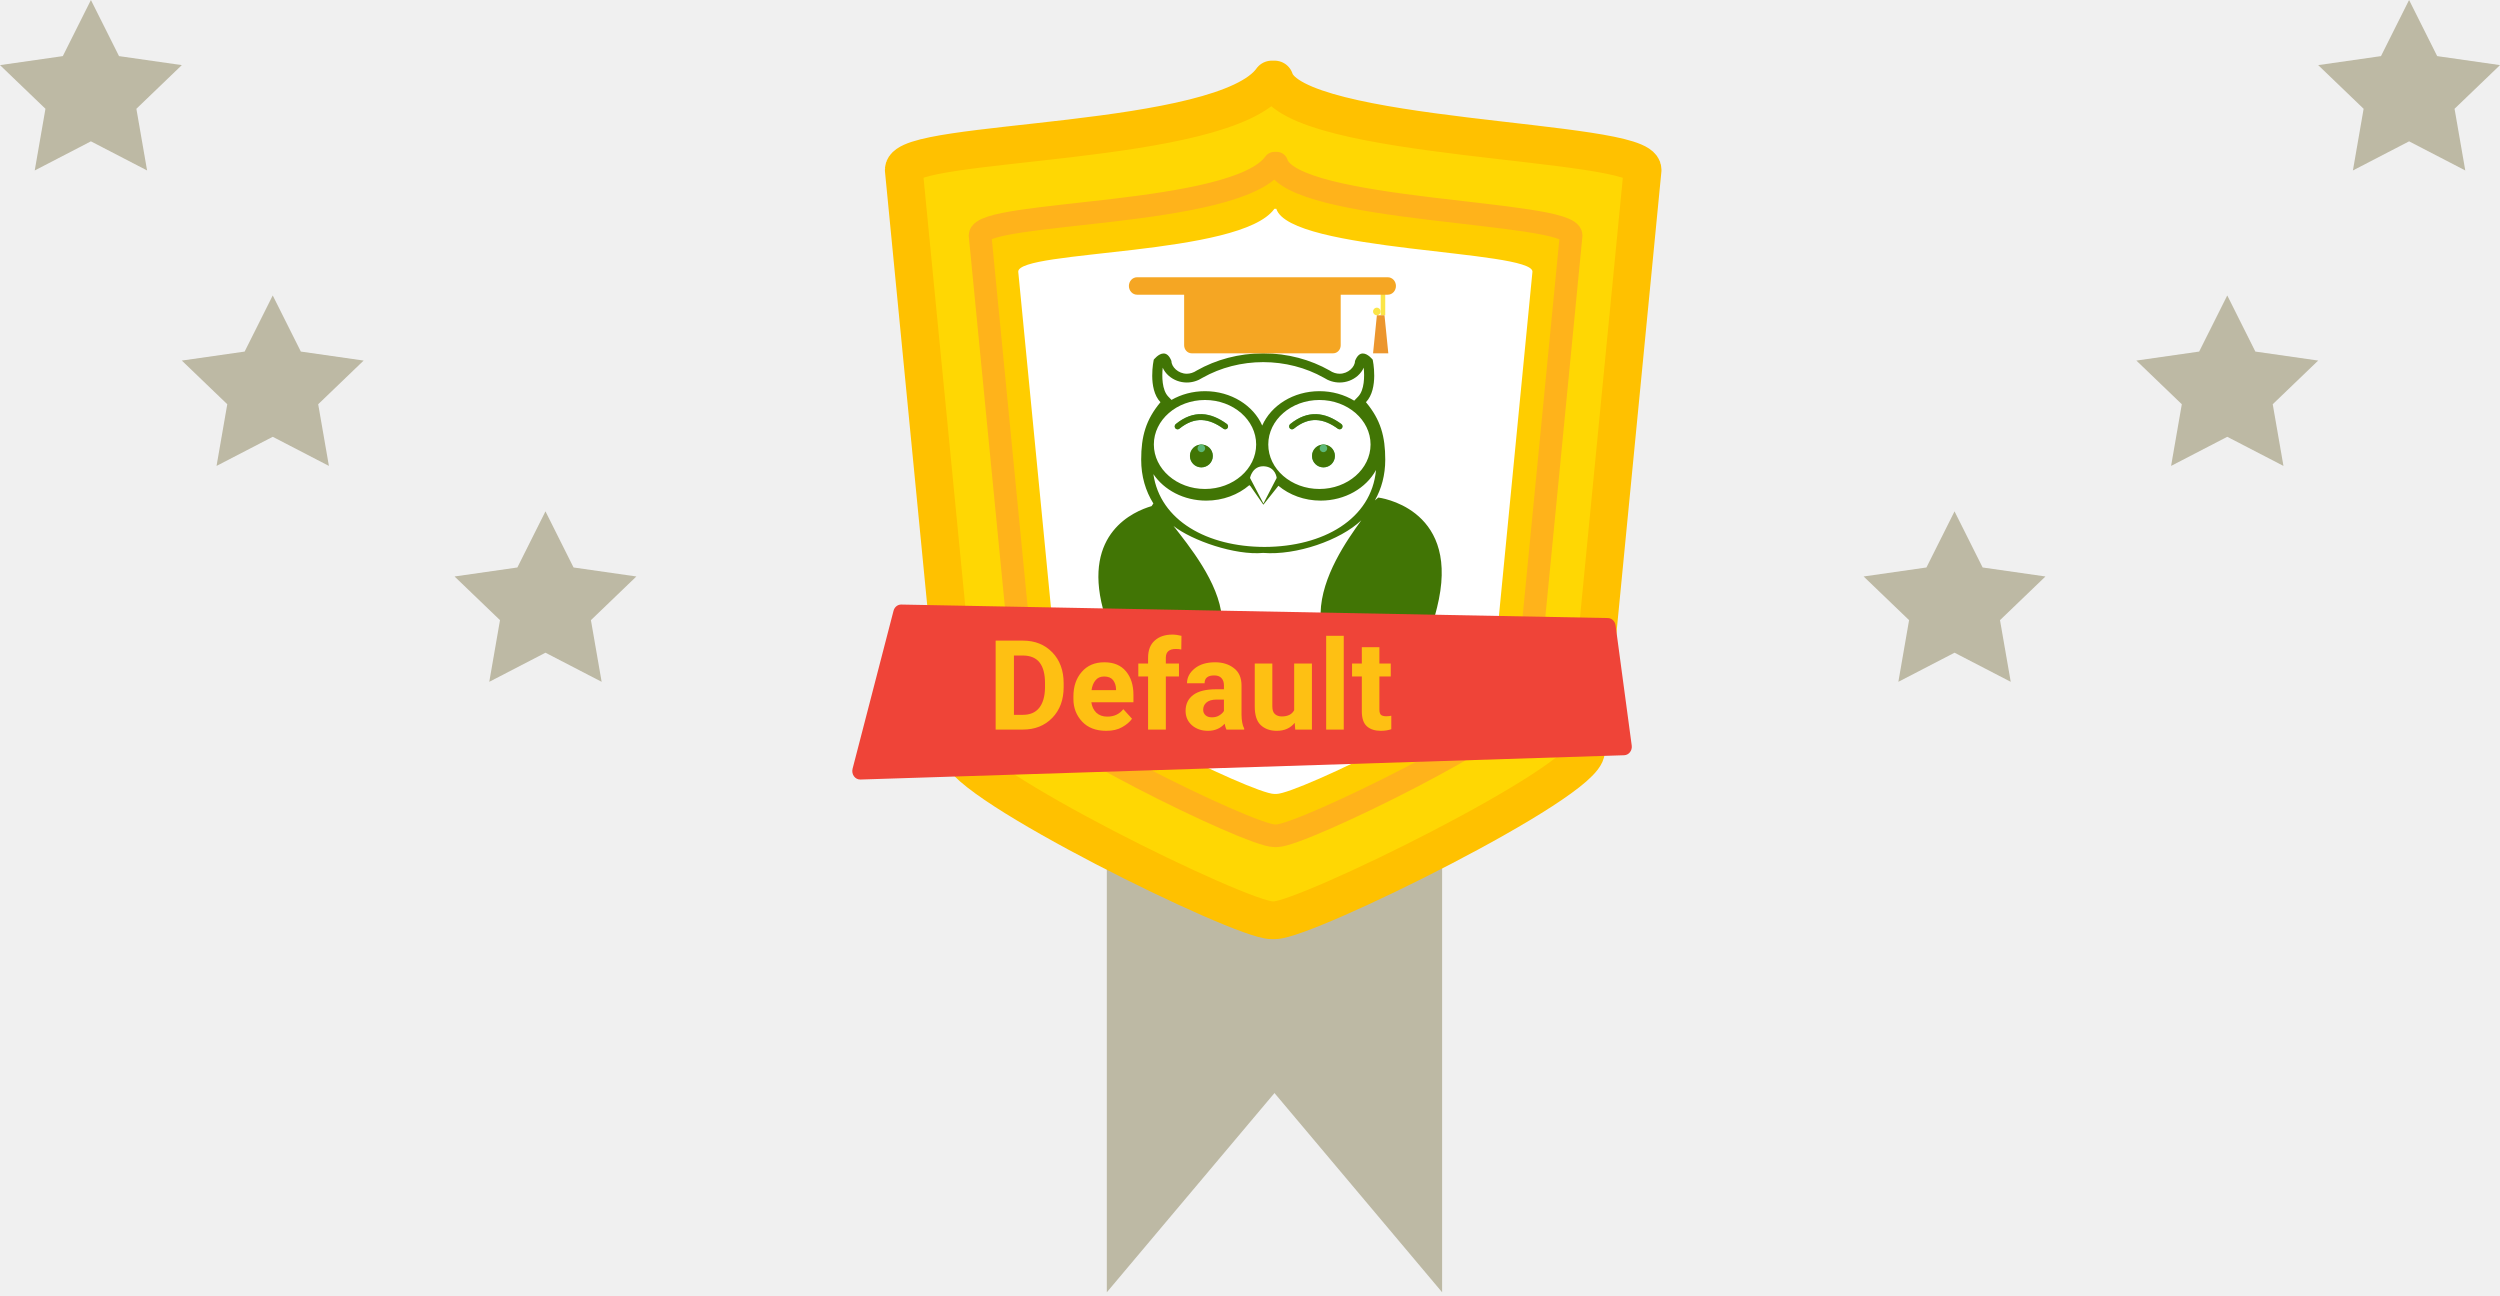
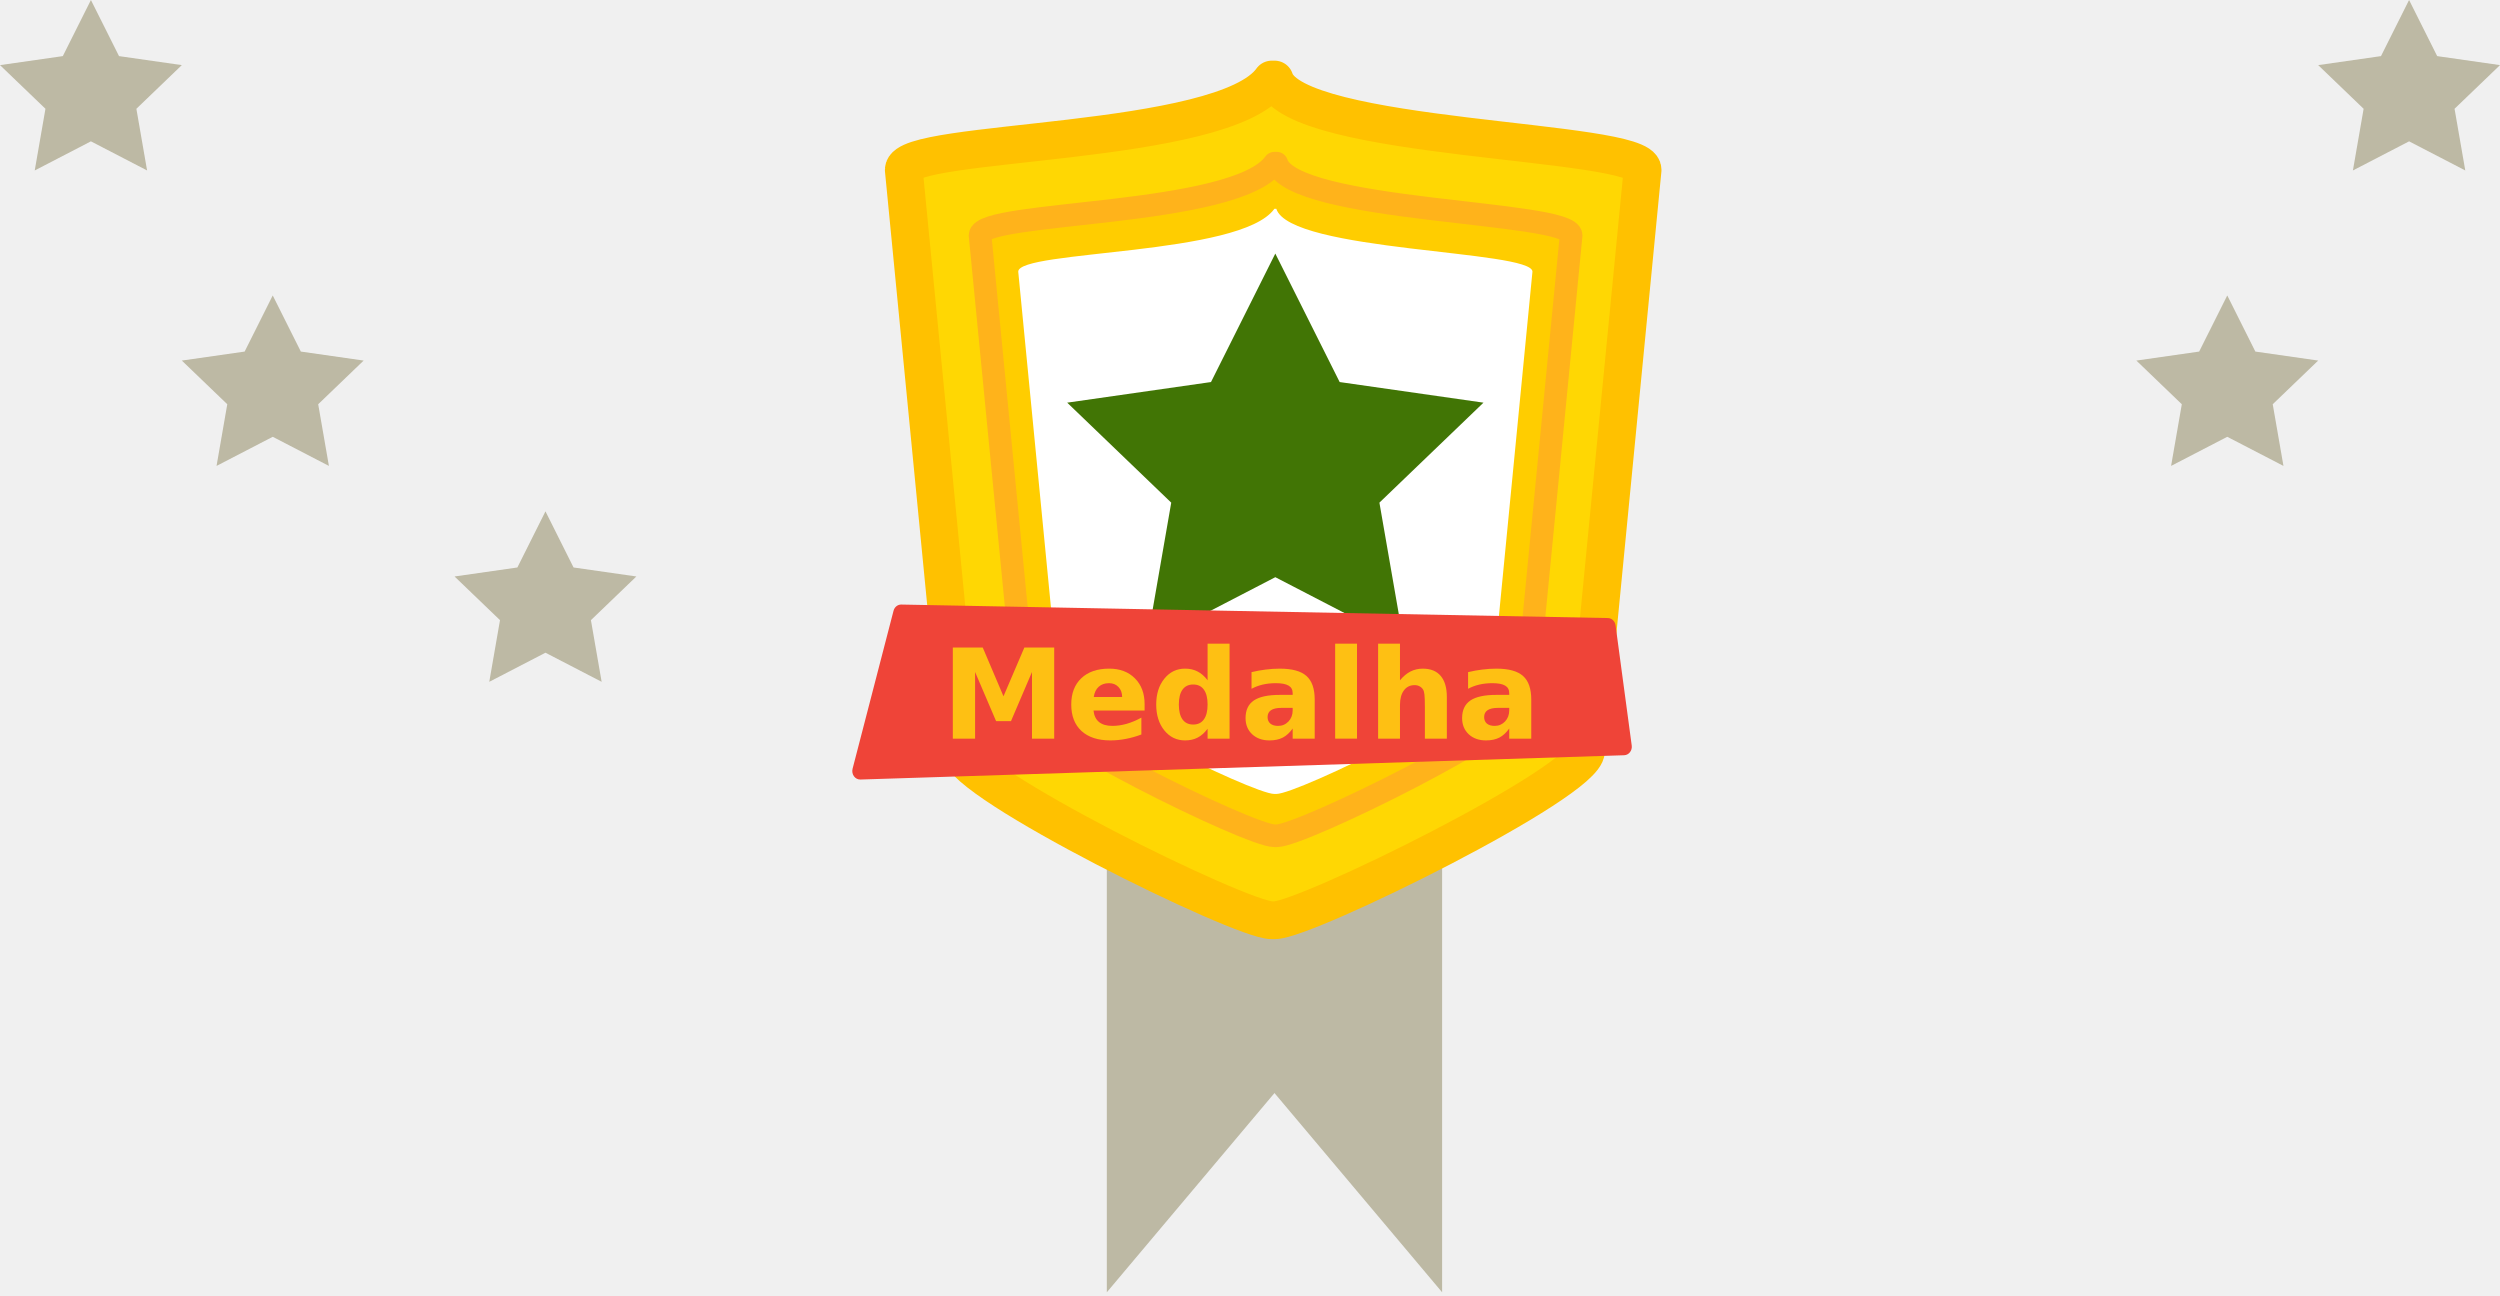
<svg xmlns="http://www.w3.org/2000/svg" width="220px" height="114px" viewBox="0 0 220 114" version="1.1" id="svg48">
  <defs id="defs6" />
  <g id="Page-1" stroke="none" stroke-width="1" fill="none" fill-rule="evenodd">
    <g id="Group-7-Copy-4" style="fill:#4f4200;fill-opacity:0.318">
      <polygon style="fill:#4f4200;fill-opacity:0.318" points="3.056,15 4,9.573 0,5.73 5.528,4.938 8.001,0 10.473,4.938 16,5.73 12.001,9.573 12.944,15 8.001,12.438 " id="Fill-12" />
      <polygon style="fill:#4f4200;fill-opacity:0.318" points="19.056,41 20,35.573 16,31.73 21.528,30.938 24.001,26 26.473,30.938 32,31.73 28.001,35.573 28.944,41 24.001,38.438 " id="Fill-12-Copy" />
      <polygon style="fill:#4f4200;fill-opacity:0.318" points="43.056,60 44,54.573 40,50.73 45.528,49.938 48.001,45 50.473,49.938 56,50.73 52.001,54.573 52.944,60 48.001,57.438 " id="Fill-12-Copy-2" />
    </g>
    <polygon style="fill:#4f4200;fill-opacity:0.318" points="37.154,89.188 51.907,106.72 51.907,30.8 22.4,30.8 22.4,106.72 " id="Fill-85-Copy" transform="translate(75,7)" />
    <path style="fill:#ffd703" id="Fill-86-Copy" d="m 139.566,66.087 c 0,2.743 -24.649,14.896 -27.402,14.896 h -0.248 c -2.752,0 -27.401,-12.153 -27.401,-14.896 l -4.982,-51.144 C 79.533,12.202 107.681,12.958 111.916,7 h 0.248 c 1.744,5.462 32.384,5.202 32.384,7.944 z" />
    <path style="stroke:#ffc100;stroke-width:3.325;stroke-linecap:round;stroke-linejoin:round" id="Stroke-87-Copy" d="m 139.566,66.087 c 0,2.743 -24.649,14.896 -27.402,14.896 h -0.248 c -2.752,0 -27.401,-12.153 -27.401,-14.896 l -4.982,-51.144 C 79.533,12.202 107.681,12.958 111.916,7 h 0.248 c 1.744,5.462 32.384,5.202 32.384,7.944 z" />
    <path style="fill:#ffcd00" id="Fill-88-Copy" d="m 134.273,61.631 c 0,2.194 -19.719,11.917 -21.92,11.917 h -0.199 c -2.202,0 -21.921,-9.723 -21.921,-11.917 l -3.986,-40.914 c 0,-2.193 22.518,-1.589 25.906,-6.355 h 0.199 c 1.395,4.37 25.906,4.162 25.906,6.355 z" />
    <path style="stroke:#ffb31b;stroke-width:1.995;stroke-linecap:round;stroke-linejoin:round" id="Stroke-89-Copy" d="m 134.273,61.631 c 0,2.194 -19.719,11.917 -21.92,11.917 h -0.199 c -2.202,0 -21.921,-9.723 -21.921,-11.917 l -3.986,-40.914 c 0,-2.193 22.518,-1.589 25.906,-6.355 h 0.199 c 1.395,4.37 25.906,4.162 25.906,6.355 z" />
    <path style="fill:#ffffff" id="Fill-90-Copy" d="m 131.388,59.501 c 0,1.909 -17.156,10.367 -19.071,10.367 h -0.173 c -1.916,0 -19.071,-8.458 -19.071,-10.367 L 89.605,23.906 c 0,-1.909 19.591,-1.383 22.539,-5.529 h 0.173 c 1.214,3.801 22.539,3.62 22.539,5.529 z" />
-     <path style="fill:#5cb878" id="Fill-176" d="m 103.783,37.726 c -0.11,0.089 -0.269,0.071 -0.357,-0.042 -0.086,-0.112 -0.069,-0.276 0.041,-0.365 0.784,-0.638 1.554,-0.902 2.311,-0.873 0.752,0.029 1.477,0.346 2.186,0.865 0.114,0.084 0.141,0.246 0.059,0.362 -0.08,0.117 -0.239,0.144 -0.352,0.061 -0.631,-0.462 -1.269,-0.744 -1.911,-0.768 -0.638,-0.025 -1.295,0.204 -1.978,0.76" />
-     <path style="fill:#5cb878" id="Fill-177" d="m 113.854,37.726 c -0.109,0.089 -0.27,0.071 -0.357,-0.042 -0.087,-0.112 -0.068,-0.276 0.041,-0.365 0.785,-0.638 1.553,-0.902 2.31,-0.873 0.751,0.029 1.479,0.346 2.189,0.865 0.113,0.084 0.139,0.246 0.058,0.362 -0.081,0.117 -0.239,0.144 -0.353,0.061 -0.632,-0.462 -1.268,-0.744 -1.911,-0.768 -0.637,-0.025 -1.293,0.204 -1.977,0.76" />
-     <path style="fill:#5cb878" id="Fill-178" d="m 116.464,39.121 c 0.278,0 0.531,0.112 0.714,0.293 0.181,0.182 0.294,0.433 0.294,0.71 0,0.277 -0.113,0.528 -0.294,0.71 -0.183,0.182 -0.435,0.295 -0.714,0.295 -0.278,0 -0.53,-0.113 -0.712,-0.295 -0.183,-0.181 -0.295,-0.432 -0.295,-0.71 0,-0.277 0.112,-0.528 0.295,-0.71 0.182,-0.181 0.435,-0.293 0.712,-0.293" />
-     <path style="fill:#5cb878" id="Fill-179" d="m 105.721,39.121 c 0.279,0 0.529,0.112 0.713,0.293 0.182,0.182 0.294,0.433 0.294,0.71 0,0.277 -0.112,0.528 -0.294,0.71 -0.184,0.182 -0.435,0.295 -0.713,0.295 -0.279,0 -0.529,-0.113 -0.712,-0.295 -0.182,-0.181 -0.294,-0.432 -0.294,-0.71 0,-0.277 0.112,-0.528 0.294,-0.71 0.183,-0.181 0.434,-0.293 0.712,-0.293" />
-     <path style="fill:#417505" id="Fill-198" d="m 106.434,40.834 c 0.182,-0.181 0.294,-0.432 0.294,-0.71 0,-0.277 -0.112,-0.528 -0.294,-0.71 -0.184,-0.181 -0.434,-0.293 -0.713,-0.293 -0.279,0 -0.529,0.112 -0.712,0.293 -0.182,0.182 -0.294,0.433 -0.294,0.71 0,0.277 0.112,0.528 0.294,0.71 0.183,0.182 0.434,0.295 0.712,0.295 0.278,0 0.529,-0.113 0.713,-0.295" />
-     <path style="fill:#417505" id="Fill-199" d="m 105.761,36.966 c 0.642,0.024 1.279,0.306 1.911,0.768 0.114,0.083 0.272,0.056 0.352,-0.061 0.082,-0.116 0.055,-0.279 -0.059,-0.362 -0.709,-0.519 -1.435,-0.835 -2.186,-0.865 -0.757,-0.029 -1.527,0.235 -2.311,0.873 -0.11,0.088 -0.128,0.253 -0.041,0.365 0.087,0.113 0.247,0.131 0.357,0.042 0.683,-0.556 1.34,-0.785 1.978,-0.76" />
-     <path style="fill:#417505" id="Fill-201" d="m 115.457,40.124 c 0,0.277 0.112,0.528 0.295,0.71 0.182,0.182 0.435,0.295 0.712,0.295 0.278,0 0.531,-0.113 0.714,-0.295 0.181,-0.181 0.294,-0.432 0.294,-0.71 0,-0.277 -0.113,-0.528 -0.294,-0.71 -0.183,-0.181 -0.435,-0.293 -0.714,-0.293 -0.278,0 -0.53,0.112 -0.712,0.293 -0.183,0.182 -0.295,0.433 -0.295,0.71" />
-     <path style="fill:#417505" id="Fill-202" d="m 115.831,36.966 c 0.643,0.024 1.28,0.306 1.911,0.768 0.114,0.083 0.272,0.056 0.353,-0.061 0.081,-0.116 0.055,-0.279 -0.058,-0.362 -0.71,-0.519 -1.437,-0.835 -2.189,-0.865 -0.757,-0.029 -1.525,0.235 -2.31,0.873 -0.109,0.088 -0.129,0.253 -0.041,0.365 0.087,0.113 0.248,0.131 0.357,0.042 0.684,-0.556 1.34,-0.785 1.977,-0.76" />
-     <path style="fill:#417505" id="Fill-203" d="m 111.182,44.31 -1.181,-2.251 c 0,0 0.203,-1.081 1.236,-1.026 1.031,0.061 1.11,1.026 1.11,1.026 z m -8.377,-9.414 c -0.551,-0.575 -0.566,-1.765 -0.486,-2.54 0.111,0.258 0.29,0.502 0.528,0.711 0.436,0.382 1.001,0.594 1.593,0.594 0.485,0 0.968,-0.147 1.397,-0.426 1.586,-0.892 3.426,-1.366 5.326,-1.368 1.899,0.003 3.74,0.476 5.327,1.368 0.427,0.279 0.911,0.426 1.397,0.426 0.591,0 1.156,-0.212 1.593,-0.594 0.236,-0.21 0.416,-0.453 0.527,-0.711 0.079,0.775 0.065,1.965 -0.487,2.54 l -0.349,0.363 c -0.869,-0.525 -1.925,-0.836 -3.061,-0.836 -2.299,0 -4.26,1.26 -5.035,3.026 -0.773,-1.766 -2.736,-3.026 -5.034,-3.026 -1.089,0 -2.1,0.284 -2.95,0.769 z m 8.803,4.218 c 0,-2.159 2.017,-3.915 4.499,-3.915 2.484,0 4.502,1.756 4.502,3.915 0,2.159 -2.018,3.916 -4.502,3.916 -2.482,0 -4.499,-1.756 -4.499,-3.916 z m -1.066,0 c 0,2.159 -2.021,3.916 -4.503,3.916 -2.482,0 -4.5,-1.756 -4.5,-3.916 0,-2.159 2.021,-3.915 4.5,-3.915 2.482,0 4.503,1.756 4.503,3.915 z m 0.73,9.016 c -5.028,-0.012 -9.181,-2.314 -9.774,-6.406 0.937,1.393 2.669,2.331 4.65,2.331 1.479,0 2.818,-0.522 3.795,-1.362 l 0.11,0.103 1.124,1.618 1.323,-1.666 c 0.967,0.807 2.275,1.306 3.719,1.306 2.15,0 4.004,-1.104 4.869,-2.691 -0.393,4.318 -4.64,6.755 -9.816,6.767 z m 9.554,15.082 c 0.537,-0.514 1.125,-1.125 1.687,-1.805 1.588,-1.923 3.317,-4.781 4.108,-8.671 1.646,-8.124 -5.33,-8.952 -5.33,-8.952 0,0 -0.111,0.086 -0.302,0.251 0.587,-1.038 0.913,-2.235 0.913,-3.58 0,-2.056 -0.406,-3.516 -1.698,-5.061 1.148,-1.197 0.595,-3.739 0.595,-3.739 0,0 -0.421,-0.548 -0.869,-0.548 -0.244,-8.77e-4 -0.494,0.163 -0.691,0.662 0.008,0.504 -0.591,1.119 -1.351,1.119 -0.28,0 -0.583,-0.081 -0.885,-0.288 -1.68,-0.951 -3.684,-1.505 -5.839,-1.509 -2.153,0.004 -4.158,0.559 -5.84,1.509 -0.303,0.203 -0.605,0.288 -0.886,0.288 -0.759,0 -1.358,-0.613 -1.351,-1.119 -0.196,-0.5 -0.447,-0.662 -0.69,-0.662 -0.447,-8.77e-4 -0.868,0.548 -0.868,0.548 0,0 -0.554,2.542 0.593,3.739 -1.291,1.545 -1.698,3.006 -1.698,5.061 0,1.462 0.386,2.752 1.072,3.85 l -0.155,0.233 c -1.57,0.458 -6.038,2.366 -4.28,9.045 0.916,3.484 2.55,6.09 4.111,7.925 0.366,0.521 0.784,1.007 1.252,1.465 z m -14.114,-1.729 c 0.577,-1.822 1.041,-4.269 0.811,-7.148 -0.246,-3.084 -2.949,-6.37 -4.253,-8.049 1.617,1.279 5.416,2.601 7.893,2.371 2.901,0.231 6.781,-1.111 8.634,-2.871 -1.256,1.737 -3.514,4.943 -3.585,8.159 -0.068,3.073 0.62,5.618 1.355,7.441 -0.65,-0.618 -1.6,-1.01 -2.664,-1.01 -1.103,0 -2.087,0.424 -2.735,1.081 -0.11,0.111 -0.21,0.229 -0.299,0.353 -0.128,-0.126 -0.269,-0.243 -0.421,-0.348 -0.615,-0.434 -1.412,-0.697 -2.283,-0.697 -0.886,0 -1.697,0.271 -2.317,0.718 l -0.182,0.142 z" />
-     <path style="fill:#5cb878" id="Fill-204" d="m 105.386,39.454 c 0,0.093 0.038,0.176 0.097,0.237 0.061,0.061 0.143,0.099 0.236,0.099 0.092,0 0.175,-0.038 0.236,-0.099 0.06,-0.061 0.096,-0.144 0.096,-0.237 0,-0.091 -0.036,-0.175 -0.096,-0.237 -0.061,-0.06 -0.143,-0.097 -0.236,-0.097 -0.092,0 -0.175,0.038 -0.236,0.097 -0.059,0.061 -0.097,0.145 -0.097,0.237" />
-     <path style="fill:#5cb878" id="Fill-205" d="m 116.129,39.456 c 0,0.092 0.038,0.176 0.097,0.235 0.06,0.061 0.143,0.099 0.236,0.099 0.092,0 0.175,-0.038 0.236,-0.099 0.06,-0.059 0.096,-0.144 0.096,-0.235 0,-0.093 -0.036,-0.177 -0.096,-0.237 -0.061,-0.061 -0.144,-0.099 -0.236,-0.099 -0.092,0 -0.175,0.038 -0.236,0.099 -0.059,0.06 -0.097,0.144 -0.097,0.237" />
-     <polygon style="fill:#fbe547" points="46.901,18.737 46.5,18.737 46.5,20.745 46.901,20.745 " id="Fill-206" transform="translate(75,7)" />
-     <path style="fill:#fbe547" id="Fill-207" d="m 121.16,27.745 c 0.184,0 0.333,-0.15 0.333,-0.335 0,-0.184 -0.149,-0.335 -0.333,-0.335 -0.183,0 -0.332,0.151 -0.332,0.335 0,0.184 0.149,0.335 0.332,0.335" />
-     <path style="fill:#f5a623" id="Fill-208" d="m 100.061,25.934 c -0.396,0 -0.718,-0.345 -0.718,-0.768 0,-0.425 0.322,-0.767 0.718,-0.767 h 22.064 c 0.396,0 0.718,0.342 0.718,0.767 0,0.423 -0.322,0.768 -0.718,0.768 h -4.143 v 4.449 c 0,0.39 -0.298,0.708 -0.662,0.708 h -12.454 c -0.364,0 -0.662,-0.317 -0.662,-0.708 v -4.449 h -4.143" />
-     <polyline style="fill:#ec962d" points="46.165 20.745 46.836 20.745 47.171 24.091 45.829 24.091 46.165 20.745" id="Fill-209" transform="translate(75,7)" />
+     <polygon id="polygon43" points="40,50.73 45.528,49.938 48.001,45 50.473,49.938 56,50.73 52.001,54.573 52.944,60 48.001,57.438 43.056,60 44,54.573 " style="fill:#417505;fill-opacity:1;stroke-width:0.437" transform="matrix(-2.289635,0,0,2.289635,222.1321,-80.71943)" />
    <path style="fill:#ef4438;fill-rule:nonzero" id="Shape" d="m 142.926,66.461 -67.21,2.138 c -0.468,0.015 -0.815,-0.463 -0.689,-0.95 L 78.631,53.747 c 0.085,-0.328 0.365,-0.553 0.681,-0.547 l 62.183,1.188 c 0.34,0.006 0.626,0.278 0.675,0.641 l 1.422,10.576 c 0.06,0.443 -0.252,0.843 -0.667,0.856 z" />
-     <text style="font-weight:700;font-size:11px;font-family:Roboto-Black, Roboto;fill:#fec013" font-weight="700" font-size="11" id="SabeTudo" x="75" y="7">
-       <tspan id="tspan34" y="64.2" x="86.913">Default</tspan>
-     </text>
-     <g transform="matrix(-1,0,0,1,220,0)" id="Group-7-Copy-5" style="fill:#4f4200;fill-opacity:0.318">
-       <polygon style="fill:#4f4200;fill-opacity:0.318" points="3.056,15 4,9.573 0,5.73 5.528,4.938 8.001,0 10.473,4.938 16,5.73 12.001,9.573 12.944,15 8.001,12.438 " id="polygon39" />
-       <polygon style="fill:#4f4200;fill-opacity:0.318" points="19.056,41 20,35.573 16,31.73 21.528,30.938 24.001,26 26.473,30.938 32,31.73 28.001,35.573 28.944,41 24.001,38.438 " id="polygon41" />
-       <polygon style="fill:#4f4200;fill-opacity:0.318" points="43.056,60 44,54.573 40,50.73 45.528,49.938 48.001,45 50.473,49.938 56,50.73 52.001,54.573 52.944,60 48.001,57.438 " id="polygon43" />
+     <g aria-label="Medalha" style="font-weight:700;font-size:11px;font-family:Roboto-Black, Roboto;fill:#fec013" id="SabeTudo">
+       <path d="m 83.849,56.982 h 2.632 l 1.826,4.292 1.837,-4.292 h 2.626 v 8.019 h -1.955 v -5.865 l -1.848,4.324 h -1.311 l -1.848,-4.324 v 5.865 h -1.96 z" style="" id="path858" />
+       <path d="m 100.725,61.977 v 0.548 h -4.496 q 0.07,0.677 0.489,1.015 0.419,0.338 1.171,0.338 0.607,0 1.241,-0.177 0.639,-0.183 1.311,-0.548 v 1.482 q -0.682,0.258 -1.364,0.387 -0.682,0.134 -1.364,0.134 -1.633,0 -2.541,-0.827 -0.902,-0.833 -0.902,-2.331 0,-1.472 0.886,-2.315 0.892,-0.843 2.449,-0.843 1.418,0 2.267,0.854 0.854,0.854 0.854,2.283 z m -1.977,-0.639 q 0,-0.548 -0.322,-0.881 -0.317,-0.338 -0.833,-0.338 -0.559,0 -0.908,0.317 -0.349,0.312 -0.435,0.902 z" style="" id="path860" />
+       <path d="M 106.268,59.866 V 56.643 h 1.934 v 8.357 h -1.934 v -0.87 q -0.397,0.532 -0.875,0.779 -0.478,0.247 -1.106,0.247 -1.112,0 -1.826,-0.881 -0.714,-0.886 -0.714,-2.277 0,-1.391 0.714,-2.272 0.714,-0.886 1.826,-0.886 0.623,0 1.101,0.252 0.483,0.247 0.881,0.773 z m -1.268,3.894 q 0.618,0 0.94,-0.451 0.328,-0.451 0.328,-1.311 0,-0.859 -0.328,-1.311 -0.322,-0.451 -0.94,-0.451 -0.612,0 -0.94,0.451 -0.322,0.451 -0.322,1.311 0,0.859 0.322,1.311 0.328,0.451 0.94,0.451 z" style="" id="path862" />
+       <path d="m 112.756,62.294 q -0.602,0 -0.908,0.204 -0.301,0.204 -0.301,0.602 0,0.365 0.242,0.575 0.247,0.204 0.682,0.204 0.542,0 0.913,-0.387 0.371,-0.392 0.371,-0.978 V 62.294 Z m 2.938,-0.725 v 3.432 h -1.939 V 64.109 q -0.387,0.548 -0.87,0.8 -0.483,0.247 -1.176,0.247 -0.935,0 -1.52,-0.542 -0.58,-0.548 -0.58,-1.418 0,-1.058 0.725,-1.552 0.73,-0.494 2.288,-0.494 h 1.133 v -0.15 q 0,-0.457 -0.36,-0.666 -0.36,-0.215 -1.123,-0.215 -0.618,0 -1.149,0.124 -0.532,0.124 -0.988,0.371 v -1.466 q 0.618,-0.15 1.241,-0.226 0.623,-0.081 1.246,-0.081 1.627,0 2.347,0.645 0.725,0.639 0.725,2.084 z" style="" id="path864" />
+       <path d="m 117.494,56.643 h 1.923 v 8.357 h -1.923 z" style="" id="path866" />
+       <path d="m 127.323,61.338 v 3.663 h -1.934 V 64.405 62.208 q 0,-0.79 -0.038,-1.085 -0.032,-0.295 -0.118,-0.435 -0.113,-0.188 -0.306,-0.29 -0.193,-0.107 -0.44,-0.107 -0.602,0 -0.945,0.467 -0.344,0.462 -0.344,1.284 v 2.959 h -1.923 V 56.643 h 1.923 v 3.223 q 0.435,-0.526 0.924,-0.773 0.489,-0.252 1.08,-0.252 1.042,0 1.579,0.639 0.542,0.639 0.542,1.858 z" style="" id="path868" />
+       <path d="m 131.813,62.294 q -0.602,0 -0.908,0.204 -0.301,0.204 -0.301,0.602 0,0.365 0.242,0.575 0.247,0.204 0.682,0.204 0.542,0 0.913,-0.387 0.371,-0.392 0.371,-0.978 V 62.294 Z m 2.938,-0.725 v 3.432 h -1.939 V 64.109 q -0.387,0.548 -0.87,0.8 -0.483,0.247 -1.176,0.247 -0.935,0 -1.52,-0.542 -0.58,-0.548 -0.58,-1.418 0,-1.058 0.725,-1.552 0.73,-0.494 2.288,-0.494 h 1.133 v -0.15 q 0,-0.457 -0.36,-0.666 -0.36,-0.215 -1.123,-0.215 -0.618,0 -1.149,0.124 -0.532,0.124 -0.988,0.371 v -1.466 q 0.618,-0.15 1.241,-0.226 0.623,-0.081 1.246,-0.081 1.627,0 2.347,0.645 0.725,0.639 0.725,2.084 z" style="" id="path870" />
    </g>
+     <polygon id="polygon39" points="0,5.73 5.528,4.938 8.001,0 10.473,4.938 16,5.73 12.001,9.573 12.944,15 8.001,12.438 3.056,15 4,9.573 " style="fill:#4f4200;fill-opacity:0.318" transform="matrix(-1,0,0,1,220,0)" />
+     <polygon id="polygon41" points="16,31.73 21.528,30.938 24.001,26 26.473,30.938 32,31.73 28.001,35.573 28.944,41 24.001,38.438 19.056,41 20,35.573 " style="fill:#4f4200;fill-opacity:0.318" transform="matrix(-1,0,0,1,220,0)" />
  </g>
</svg>
